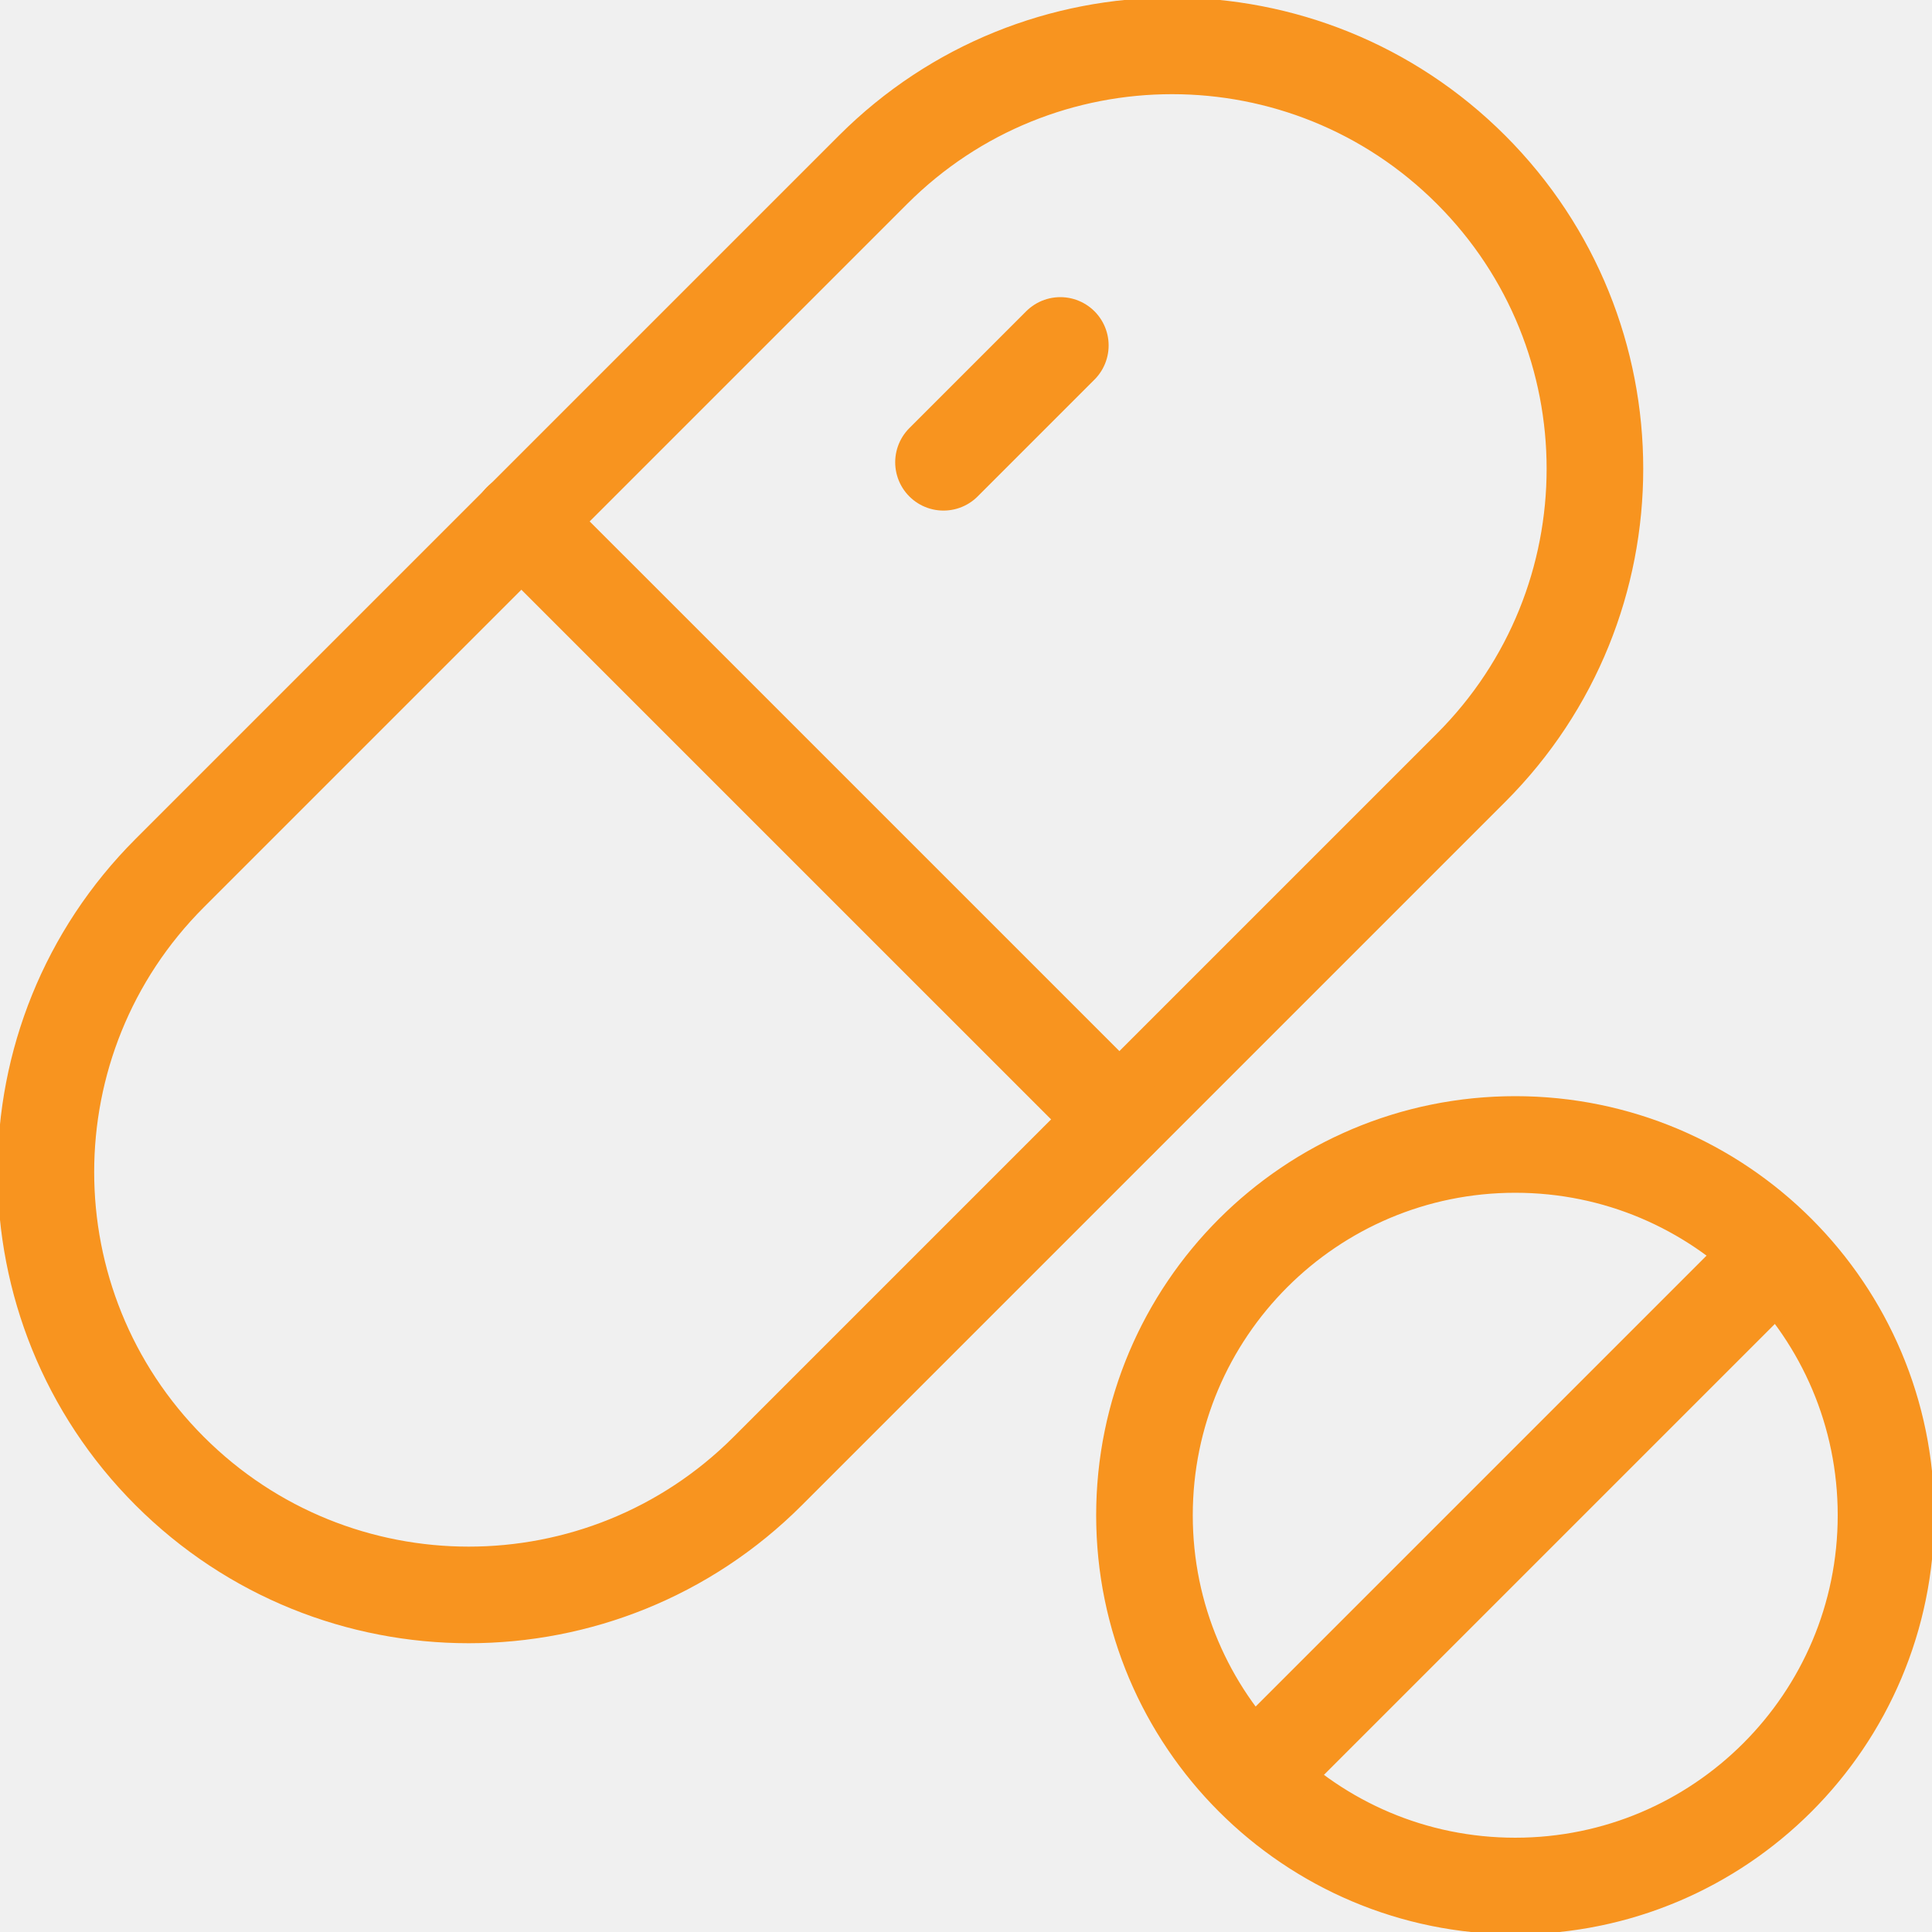
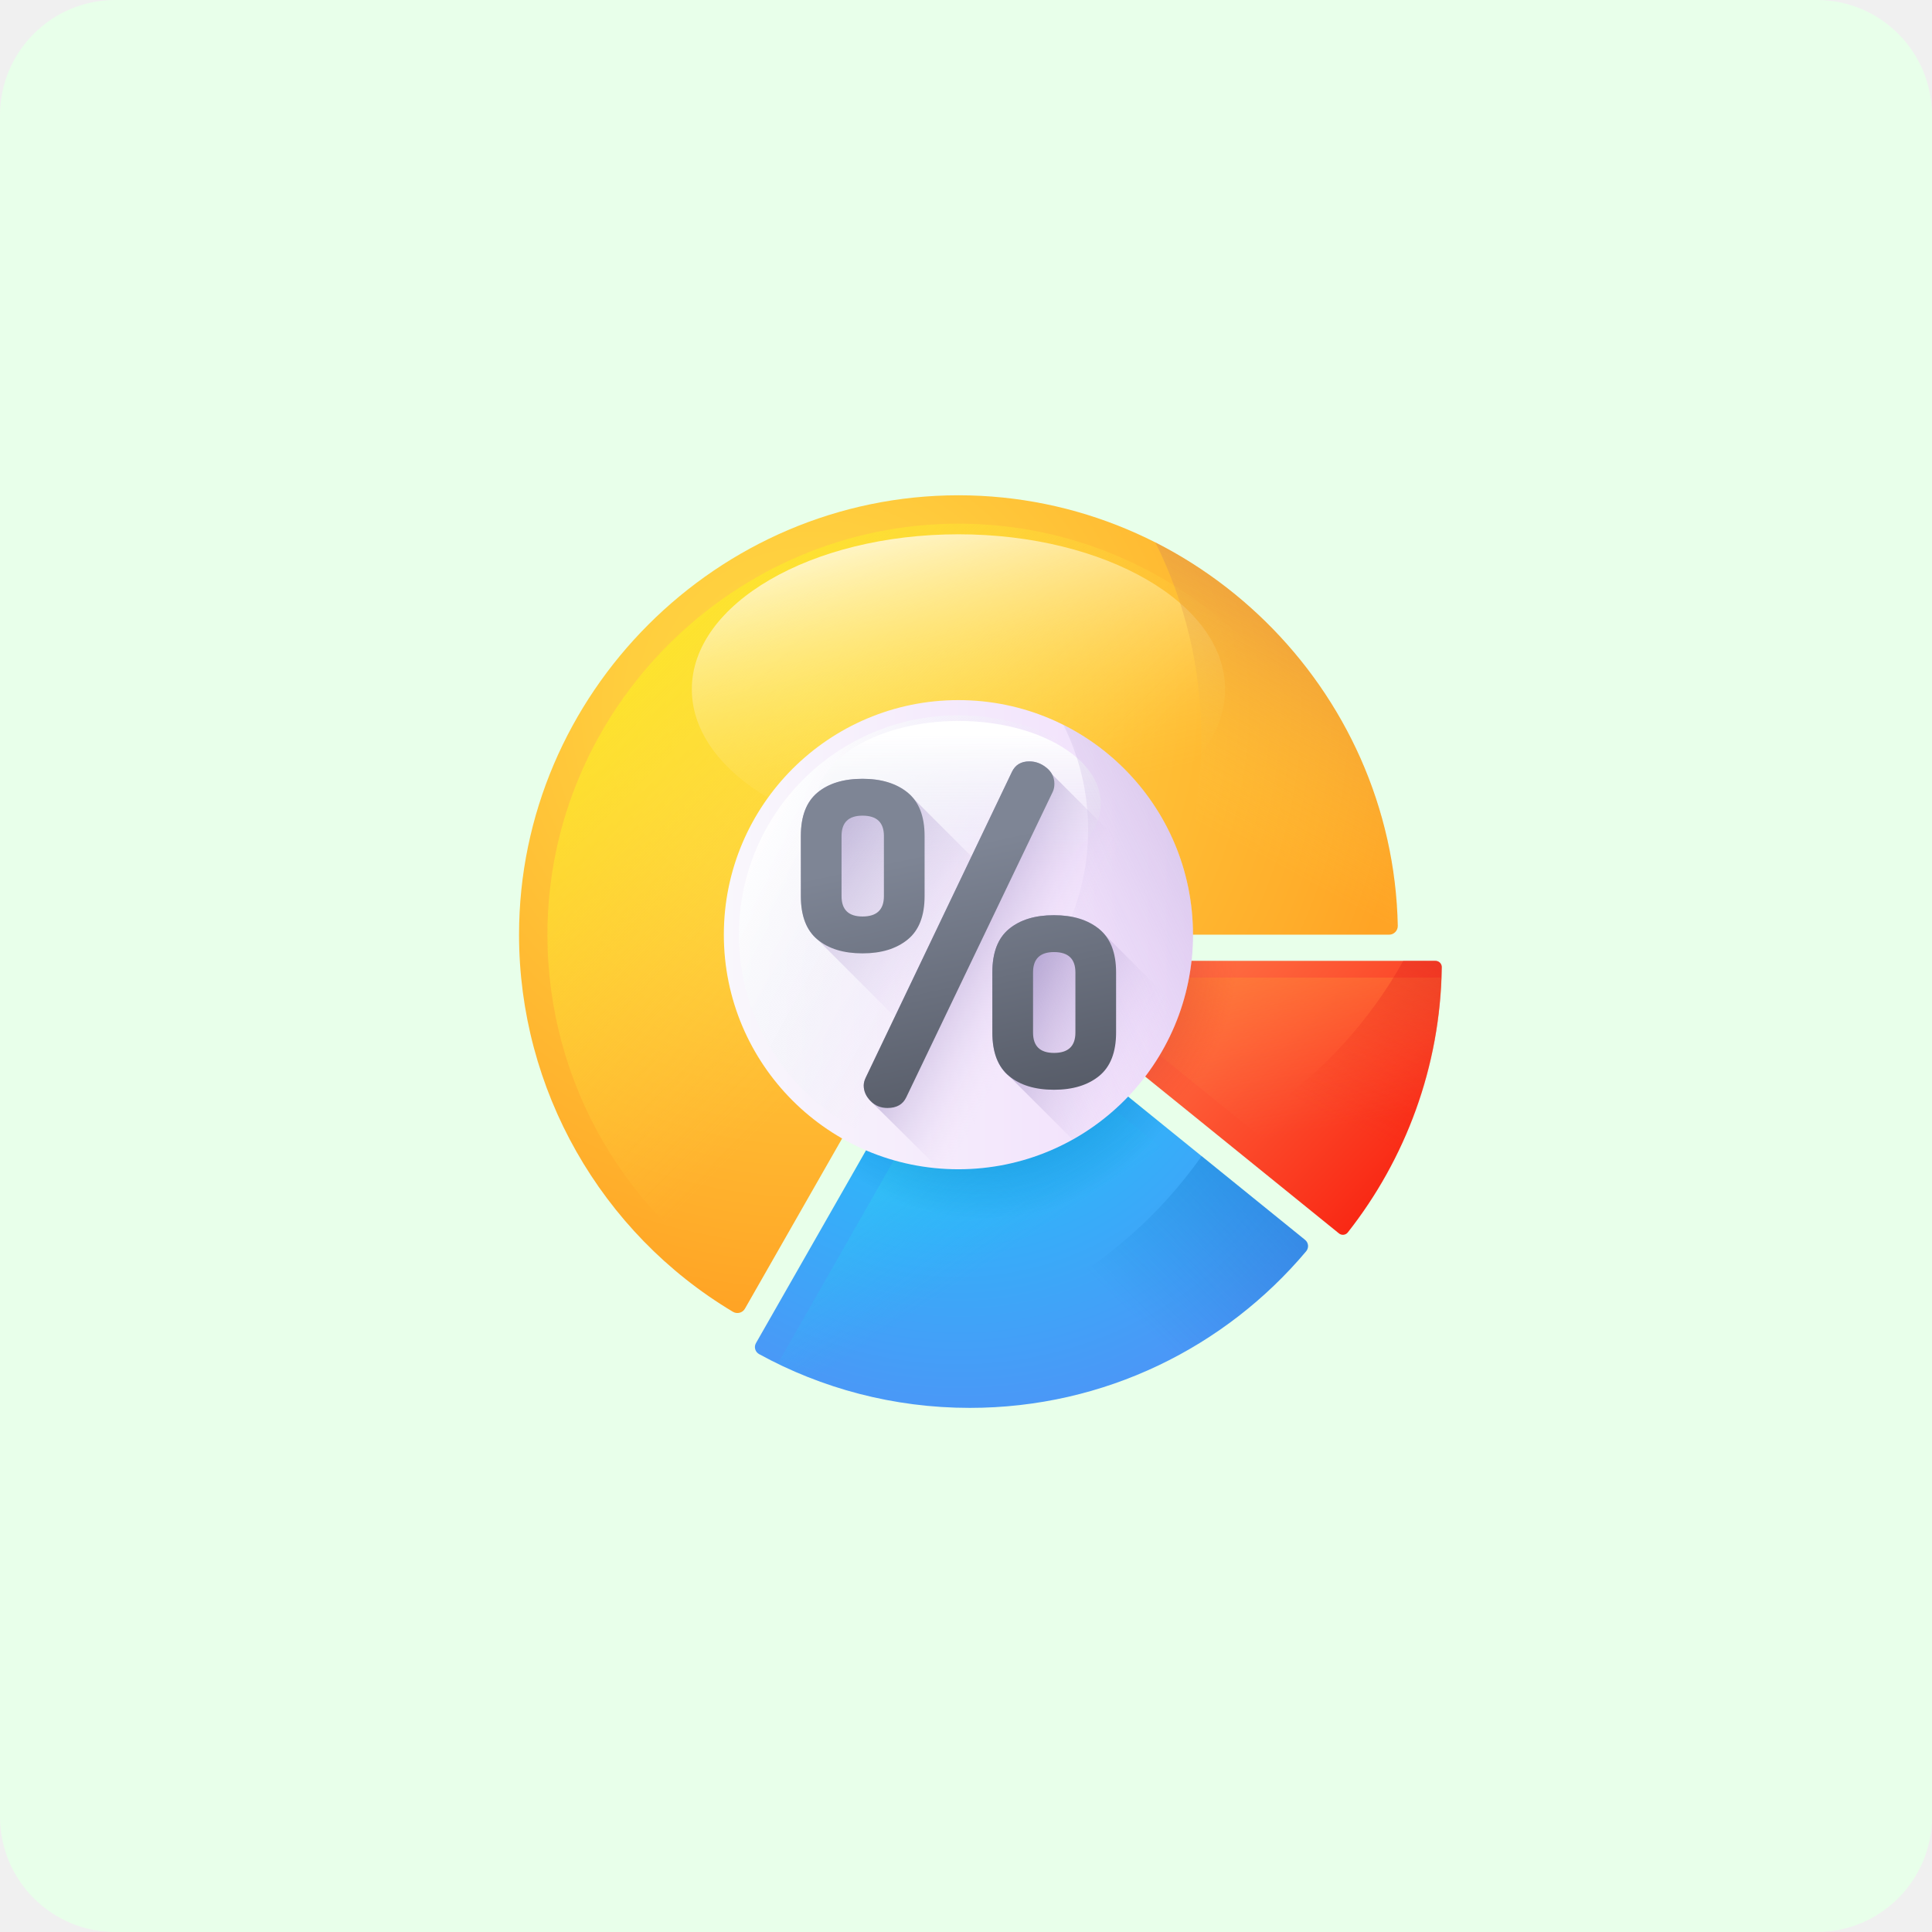
- <svg xmlns="http://www.w3.org/2000/svg" width="40" height="40" viewBox="0 0 40 40" fill="none" data-inject-url="https://edublink.html.devsblink.com/assets/images/animated-svg-icons/hybrid-distance-programs.svg" class="svgInject">
-   <path d="M3.514 30.457C0.095 27.038 0.095 21.495 3.514 18.076L18.076 3.514C21.495 0.095 27.038 0.095 30.457 3.514C33.876 6.934 33.876 12.476 30.457 15.895L15.895 30.457C12.476 33.876 6.934 33.876 3.514 30.457Z" stroke="#f8941f" stroke-width="2" stroke-miterlimit="10" stroke-linecap="round" style="stroke-dasharray: 97, 99; stroke-dashoffset: 0;" />
-   <path d="M31.372 39.048C35.611 39.048 39.048 35.611 39.048 31.372C39.048 27.132 35.611 23.695 31.372 23.695C27.132 23.695 23.695 27.132 23.695 31.372C23.695 35.611 27.132 39.048 31.372 39.048Z" stroke="#f8941f" stroke-width="2" stroke-miterlimit="10" stroke-linecap="round" style="stroke-dasharray: 49, 51; stroke-dashoffset: 0;" />
-   <path d="M10.79 10.791L23.172 23.172" stroke="#f8941f" stroke-width="2" stroke-miterlimit="10" stroke-linecap="round" style="stroke-dasharray: 18, 20; stroke-dashoffset: 0;" />
-   <path d="M25.962 36.781L36.781 25.962" stroke="#f8941f" stroke-width="2" stroke-miterlimit="10" stroke-linecap="round" style="stroke-dasharray: 16, 18; stroke-dashoffset: 0;" />
-   <path d="M19.534 9.571L21.953 7.152" stroke="#f8941f" stroke-width="2" stroke-miterlimit="10" stroke-linecap="round" style="stroke-dasharray: 4, 6; stroke-dashoffset: 0;" />
+ <svg xmlns="http://www.w3.org/2000/svg" width="67" height="67" viewBox="0 0 67 67" fill="none">
+   <rect width="67" height="67" rx="4" fill="#E8FFEA" />
+   <g clip-path="url(#clip0_170_7023)">
+     <path d="M33.239 32.414L25.834 45.383C25.75 45.531 25.561 45.578 25.416 45.491C20.828 42.747 18 37.774 18 32.414C18 24.055 24.879 17.176 33.239 17.176C41.495 17.176 48.307 23.886 48.474 32.105C48.477 32.274 48.342 32.414 48.172 32.414H33.239Z" fill="url(#paint0_radial_170_7023)" />
+     <path d="M33.239 32.415L26.17 44.799C21.717 42.269 18.984 37.537 18.984 32.415C18.984 24.595 25.419 18.16 33.239 18.16C41.06 18.16 47.495 24.595 47.495 32.415H33.239Z" fill="url(#paint1_linear_170_7023)" />
+     <path d="M33.239 29.279C38.346 29.279 42.485 26.872 42.485 23.904C42.485 20.936 38.346 18.529 33.239 18.529C28.132 18.529 23.992 20.936 23.992 23.904C23.992 26.872 28.132 29.279 33.239 29.279Z" fill="url(#paint2_linear_170_7023)" />
+     <path d="M40.068 18.812C41.087 20.856 41.661 23.161 41.661 25.599C41.661 28.049 41.082 30.363 40.055 32.414H48.476C48.476 32.295 48.474 32.177 48.471 32.058C48.47 32.032 48.47 32.007 48.469 31.981C48.306 26.252 44.915 21.273 40.068 18.812Z" fill="url(#paint3_linear_170_7023)" />
+     <path d="M46.74 42.74C48.739 40.201 49.949 37.012 49.997 33.541C49.999 33.421 49.901 33.322 49.78 33.322H35.543C35.282 33.322 35.166 33.651 35.369 33.815L46.433 42.773C46.527 42.849 46.665 42.835 46.74 42.74Z" fill="url(#paint4_linear_170_7023)" />
+     <path d="M49.992 33.902H37.676C37.415 33.902 37.299 34.231 37.502 34.395L47.147 42.205C48.839 39.85 49.876 36.994 49.992 33.902Z" fill="url(#paint5_linear_170_7023)" />
+     <path d="M49.784 33.322H48.663C48.093 34.348 47.394 35.323 46.566 36.225C45.322 37.581 43.889 38.66 42.344 39.459L46.437 42.773C46.531 42.849 46.669 42.835 46.744 42.74C48.743 40.201 49.953 37.012 50.002 33.541C50.004 33.421 49.905 33.322 49.784 33.322Z" fill="url(#paint6_linear_170_7023)" />
+     <path d="M45.277 33.322C45.096 35.76 44.192 37.995 42.778 39.815L35.369 33.815C35.166 33.651 35.282 33.322 35.543 33.322H45.277Z" fill="url(#paint7_radial_170_7023)" />
+     <path d="M33.472 33.868L26.216 46.578C26.139 46.714 26.189 46.885 26.326 46.96C28.495 48.148 30.985 48.824 33.633 48.824C38.313 48.824 42.499 46.714 45.295 43.394C45.395 43.274 45.38 43.096 45.258 42.998L33.887 33.79C33.754 33.683 33.556 33.72 33.472 33.868Z" fill="url(#paint8_radial_170_7023)" />
+     <path d="M33.627 48.824C38.176 48.824 42.259 46.83 45.051 43.669L34.353 35.007C34.221 34.9 34.023 34.937 33.938 35.085L26.969 47.294C28.98 48.273 31.239 48.824 33.627 48.824Z" fill="url(#paint9_linear_170_7023)" />
+     <path d="M45.258 42.998L41.672 40.094C38.822 44.133 34.119 46.772 28.799 46.772C27.923 46.772 27.063 46.699 26.226 46.561L26.216 46.578C26.139 46.713 26.189 46.885 26.326 46.96C28.495 48.148 30.985 48.823 33.633 48.823C38.313 48.823 42.499 46.713 45.294 43.393C45.395 43.274 45.38 43.096 45.258 42.998Z" fill="url(#paint10_linear_170_7023)" />
+     <path d="M42.194 40.517C39.985 42.956 36.792 44.489 33.241 44.489C31.391 44.489 29.638 44.073 28.07 43.329L33.471 33.868C33.557 33.72 33.754 33.683 33.887 33.791L42.194 40.517Z" fill="url(#paint11_radial_170_7023)" />
+     <path d="M33.236 40.549C37.729 40.549 41.371 36.907 41.371 32.414C41.371 27.921 37.729 24.279 33.236 24.279C28.744 24.279 25.102 27.921 25.102 32.414C25.102 36.907 28.744 40.549 33.236 40.549Z" fill="url(#paint12_linear_170_7023)" />
+     <path d="M33.235 40.025C37.438 40.025 40.845 36.617 40.845 32.415C40.845 28.212 37.438 24.805 33.235 24.805C29.032 24.805 25.625 28.212 25.625 32.415C25.625 36.617 29.032 40.025 33.235 40.025Z" fill="url(#paint13_linear_170_7023)" />
+     <path d="M33.241 30.74C35.967 30.74 38.177 29.456 38.177 27.871C38.177 26.287 35.967 25.002 33.241 25.002C30.515 25.002 28.305 26.287 28.305 27.871C28.305 29.456 30.515 30.74 33.241 30.74Z" fill="url(#paint14_linear_170_7023)" />
+     <path d="M36.877 25.137C37.426 26.232 37.735 27.468 37.735 28.776C37.735 33.269 34.093 36.911 29.6 36.911C28.292 36.911 27.056 36.601 25.961 36.053C27.297 38.718 30.053 40.549 33.238 40.549C37.731 40.549 41.373 36.907 41.373 32.414C41.373 29.229 39.543 26.472 36.877 25.137Z" fill="url(#paint15_linear_170_7023)" />
+     <path d="M40.35 36.369C39.381 38.11 37.79 39.456 35.879 40.112L31.033 35.266C29.525 33.757 28.357 32.59 28.351 32.584C27.966 32.266 27.773 31.764 27.773 31.078V28.992C27.773 28.306 27.966 27.804 28.351 27.486C28.735 27.167 29.256 27.008 29.911 27.008C30.561 27.008 31.083 27.167 31.475 27.486L33.692 29.704L40.35 36.369Z" fill="url(#paint16_linear_170_7023)" />
+     <path d="M41.371 32.414C41.371 33.849 41 35.197 40.347 36.368C39.378 38.109 37.788 39.455 35.876 40.111C35.048 40.395 34.16 40.549 33.236 40.549C33.005 40.549 32.775 40.539 32.549 40.52L30.188 38.181C30.031 38.02 29.953 37.84 29.953 37.645C29.953 37.557 29.977 37.464 30.025 37.366L31.03 35.264L33.689 29.703L35.091 26.772C35.206 26.527 35.408 26.404 35.697 26.404C35.913 26.404 36.111 26.478 36.293 26.625C36.374 26.691 36.436 26.765 36.481 26.847L41.34 31.707C41.361 31.94 41.371 32.176 41.371 32.414Z" fill="url(#paint17_linear_170_7023)" />
+     <path d="M38.116 32.216C37.724 31.898 37.203 31.738 36.552 31.738C35.896 31.738 35.376 31.898 34.991 32.216C34.606 32.534 34.414 33.036 34.414 33.722V35.808C34.414 36.494 34.606 36.996 34.991 37.315C34.998 37.32 35.927 38.249 37.199 39.52C38.519 38.783 39.613 37.689 40.349 36.368C40.584 35.947 40.781 35.504 40.939 35.041L38.116 32.216Z" fill="url(#paint18_linear_170_7023)" />
+     <path d="M32.064 31.078V28.991C32.064 28.306 31.868 27.804 31.476 27.485C31.083 27.167 30.562 27.008 29.911 27.008C29.256 27.008 28.735 27.167 28.351 27.485C27.966 27.804 27.773 28.306 27.773 28.991V31.078C27.773 31.764 27.966 32.266 28.351 32.584C28.735 32.903 29.256 33.062 29.911 33.062C30.562 33.062 31.083 32.903 31.476 32.584C31.868 32.266 32.064 31.764 32.064 31.078ZM30.653 31.078C30.653 31.548 30.406 31.783 29.911 31.783C29.427 31.783 29.184 31.548 29.184 31.078V28.991C29.184 28.521 29.427 28.286 29.911 28.286C30.406 28.286 30.653 28.521 30.653 28.991V31.078Z" fill="url(#paint19_linear_170_7023)" />
+     <path d="M36.565 27.183C36.565 26.958 36.474 26.771 36.293 26.625C36.111 26.478 35.913 26.404 35.697 26.404C35.408 26.404 35.206 26.527 35.091 26.772L30.025 37.366C29.977 37.464 29.953 37.557 29.953 37.645C29.953 37.841 30.032 38.02 30.189 38.181C30.346 38.343 30.542 38.424 30.777 38.424C31.095 38.424 31.311 38.301 31.427 38.056L36.507 27.462C36.545 27.384 36.565 27.291 36.565 27.183Z" fill="url(#paint20_linear_170_7023)" />
+     <path d="M38.116 32.216C37.724 31.898 37.203 31.738 36.552 31.738C35.896 31.738 35.376 31.898 34.991 32.216C34.606 32.534 34.414 33.036 34.414 33.722V35.808C34.414 36.494 34.606 36.996 34.991 37.315C35.376 37.633 35.896 37.792 36.552 37.792C37.203 37.792 37.724 37.633 38.116 37.315C38.508 36.996 38.705 36.494 38.705 35.808V33.722C38.705 33.036 38.508 32.534 38.116 32.216ZM37.294 35.808C37.294 36.279 37.047 36.514 36.552 36.514C36.067 36.514 35.825 36.279 35.825 35.808V33.722C35.825 33.252 36.067 33.017 36.552 33.017C37.047 33.017 37.294 33.252 37.294 33.722V35.808Z" fill="url(#paint21_linear_170_7023)" />
+   </g>
+   <defs>
+     <radialGradient id="paint0_radial_170_7023" cx="0" cy="0" r="1" gradientUnits="userSpaceOnUse" gradientTransform="translate(28.1468 24.551) scale(20.8358 20.8358)">
+       <stop stop-color="#FFDA45" />
+       <stop offset="0.304" stop-color="#FFCE3E" />
+       <stop offset="0.856" stop-color="#FFAE2B" />
+       <stop offset="1" stop-color="#FFA425" />
+     </radialGradient>
+     <linearGradient id="paint1_linear_170_7023" x1="33.211" y1="32.413" x2="20.032" y2="19.234" gradientUnits="userSpaceOnUse">
+       <stop stop-color="#FFDA45" stop-opacity="0" />
+       <stop offset="1" stop-color="#FCEE21" />
+     </linearGradient>
+     <linearGradient id="paint2_linear_170_7023" x1="34.247" y1="28.173" x2="31.476" y2="16.435" gradientUnits="userSpaceOnUse">
+       <stop stop-color="#FFDA45" stop-opacity="0" />
+       <stop offset="1" stop-color="white" />
+     </linearGradient>
+     <linearGradient id="paint3_linear_170_7023" x1="42.417" y1="29.063" x2="50.657" y2="13.739" gradientUnits="userSpaceOnUse">
+       <stop stop-color="#FFDA45" stop-opacity="0" />
+       <stop offset="1" stop-color="#B53759" />
+     </linearGradient>
+     <linearGradient id="paint4_linear_170_7023" x1="41.956" y1="32.936" x2="49.368" y2="40.032" gradientUnits="userSpaceOnUse">
+       <stop stop-color="#FF7044" />
+       <stop offset="1" stop-color="#F92814" />
+     </linearGradient>
+     <linearGradient id="paint5_linear_170_7023" x1="44.626" y1="39.354" x2="42.576" y2="27.685" gradientUnits="userSpaceOnUse">
+       <stop stop-color="#FF7044" stop-opacity="0" />
+       <stop offset="1" stop-color="#FFA425" />
+     </linearGradient>
+     <linearGradient id="paint6_linear_170_7023" x1="45.968" y1="38.694" x2="52.797" y2="25.992" gradientUnits="userSpaceOnUse">
+       <stop stop-color="#F92814" stop-opacity="0" />
+       <stop offset="1" stop-color="#C1272D" />
+     </linearGradient>
+     <radialGradient id="paint7_radial_170_7023" cx="0" cy="0" r="1" gradientUnits="userSpaceOnUse" gradientTransform="translate(35.286 33.1236) scale(7.64023 7.64021)">
+       <stop stop-color="#C1272D" />
+       <stop offset="0.505" stop-color="#C3272C" stop-opacity="0.495" />
+       <stop offset="0.687" stop-color="#CA2729" stop-opacity="0.313" />
+       <stop offset="0.817" stop-color="#D52724" stop-opacity="0.183" />
+       <stop offset="0.921" stop-color="#E6281C" stop-opacity="0.079" />
+       <stop offset="1" stop-color="#F92814" stop-opacity="0" />
+     </radialGradient>
+     <radialGradient id="paint8_radial_170_7023" cx="0" cy="0" r="1" gradientUnits="userSpaceOnUse" gradientTransform="translate(33.2412 33.6755) scale(15.1613 15.1613)">
+       <stop stop-color="#18CFFC" />
+       <stop offset="1" stop-color="#4A98F7" />
+     </radialGradient>
+     <linearGradient id="paint9_linear_170_7023" x1="34.756" y1="43.574" x2="27.344" y2="32.298" gradientUnits="userSpaceOnUse">
+       <stop stop-color="#18CFFC" stop-opacity="0" />
+       <stop offset="1" stop-color="#65E1DC" />
+     </linearGradient>
+     <linearGradient id="paint10_linear_170_7023" x1="37.199" y1="43.568" x2="52.417" y2="28.271" gradientUnits="userSpaceOnUse">
+       <stop stop-color="#0469BC" stop-opacity="0" />
+       <stop offset="1" stop-color="#0469BC" />
+     </linearGradient>
+     <radialGradient id="paint11_radial_170_7023" cx="0" cy="0" r="1" gradientUnits="userSpaceOnUse" gradientTransform="translate(34.1468 34.575) scale(7.73107 7.73106)">
+       <stop stop-color="#0469BC" />
+       <stop offset="0.853" stop-color="#0469BC" stop-opacity="0.147" />
+       <stop offset="1" stop-color="#0469BC" stop-opacity="0" />
+     </radialGradient>
+     <linearGradient id="paint12_linear_170_7023" x1="25.102" y1="32.414" x2="41.371" y2="32.414" gradientUnits="userSpaceOnUse">
+       <stop stop-color="#F9F7FC" />
+       <stop offset="1" stop-color="#F0DDFC" />
+     </linearGradient>
+     <linearGradient id="paint13_linear_170_7023" x1="33.38" y1="32.493" x2="26.244" y2="28.63" gradientUnits="userSpaceOnUse">
+       <stop stop-color="#E9EDF5" stop-opacity="0" />
+       <stop offset="1" stop-color="white" />
+     </linearGradient>
+     <linearGradient id="paint14_linear_170_7023" x1="33.241" y1="29.97" x2="33.241" y2="25.428" gradientUnits="userSpaceOnUse">
+       <stop stop-color="#E9EDF5" stop-opacity="0" />
+       <stop offset="1" stop-color="white" />
+     </linearGradient>
+     <linearGradient id="paint15_linear_170_7023" x1="34.15" y1="33.766" x2="53.232" y2="24.304" gradientUnits="userSpaceOnUse">
+       <stop stop-color="#F0DDFC" stop-opacity="0" />
+       <stop offset="0.289" stop-color="#C8B7E0" stop-opacity="0.289" />
+       <stop offset="0.592" stop-color="#A595C8" stop-opacity="0.592" />
+       <stop offset="0.84" stop-color="#8F81B8" stop-opacity="0.84" />
+       <stop offset="1" stop-color="#8779B3" />
+     </linearGradient>
+     <linearGradient id="paint16_linear_170_7023" x1="33.741" y1="33.845" x2="24.634" y2="27.064" gradientUnits="userSpaceOnUse">
+       <stop stop-color="#F0DDFC" stop-opacity="0" />
+       <stop offset="0.289" stop-color="#C8B7E0" stop-opacity="0.289" />
+       <stop offset="0.592" stop-color="#A595C8" stop-opacity="0.592" />
+       <stop offset="0.84" stop-color="#8F81B8" stop-opacity="0.84" />
+       <stop offset="1" stop-color="#8779B3" />
+     </linearGradient>
+     <linearGradient id="paint17_linear_170_7023" x1="36.16" y1="34.48" x2="30.64" y2="31.562" gradientUnits="userSpaceOnUse">
+       <stop stop-color="#F0DDFC" stop-opacity="0" />
+       <stop offset="0.289" stop-color="#C8B7E0" stop-opacity="0.289" />
+       <stop offset="0.592" stop-color="#A595C8" stop-opacity="0.592" />
+       <stop offset="0.84" stop-color="#8F81B8" stop-opacity="0.84" />
+       <stop offset="1" stop-color="#8779B3" />
+     </linearGradient>
+     <linearGradient id="paint18_linear_170_7023" x1="39.787" y1="36.82" x2="33.046" y2="33.705" gradientUnits="userSpaceOnUse">
+       <stop stop-color="#F0DDFC" stop-opacity="0" />
+       <stop offset="0.289" stop-color="#C8B7E0" stop-opacity="0.289" />
+       <stop offset="0.592" stop-color="#A595C8" stop-opacity="0.592" />
+       <stop offset="0.84" stop-color="#8F81B8" stop-opacity="0.84" />
+       <stop offset="1" stop-color="#8779B3" />
+     </linearGradient>
+     <linearGradient id="paint19_linear_170_7023" x1="29.919" y1="30.039" x2="31.917" y2="39.343" gradientUnits="userSpaceOnUse">
+       <stop stop-color="#7E8595" />
+       <stop offset="1" stop-color="#555A66" />
+     </linearGradient>
+     <linearGradient id="paint20_linear_170_7023" x1="32.625" y1="29.456" x2="34.622" y2="38.761" gradientUnits="userSpaceOnUse">
+       <stop stop-color="#7E8595" />
+       <stop offset="1" stop-color="#555A66" />
+     </linearGradient>
+     <linearGradient id="paint21_linear_170_7023" x1="35.296" y1="28.884" x2="37.294" y2="38.188" gradientUnits="userSpaceOnUse">
+       <stop stop-color="#7E8595" />
+       <stop offset="1" stop-color="#555A66" />
+     </linearGradient>
+     <clipPath id="clip0_170_7023">
+       <rect width="32" height="32" fill="white" transform="translate(18 17)" />
+     </clipPath>
+   </defs>
</svg>
